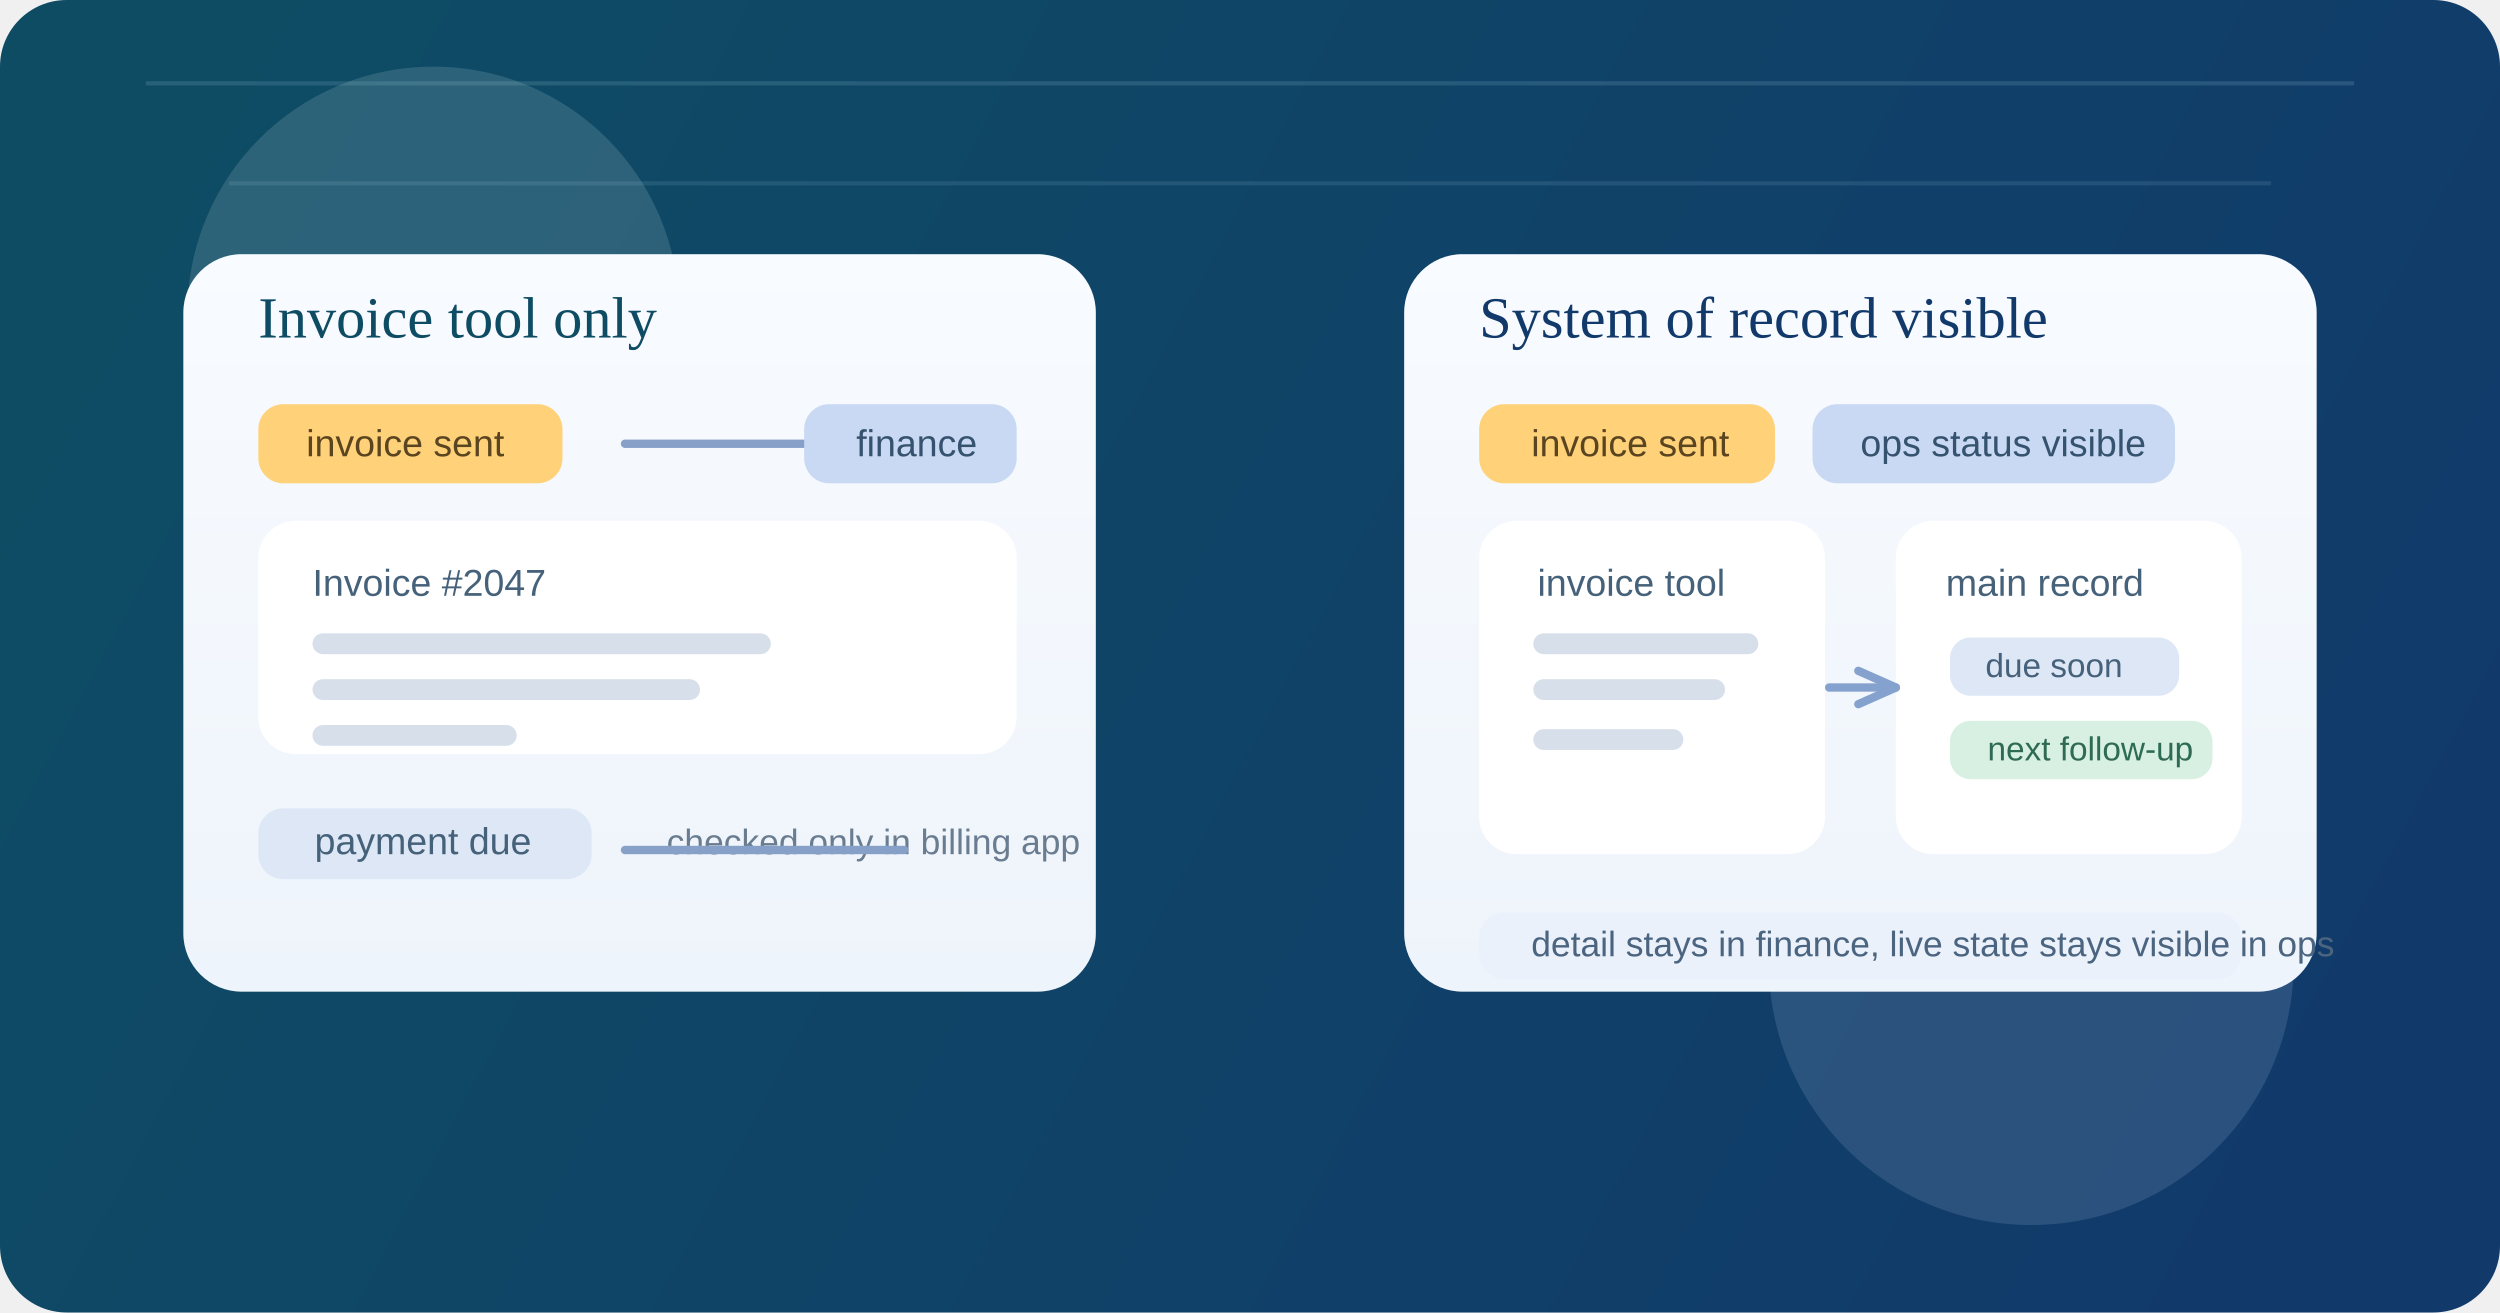
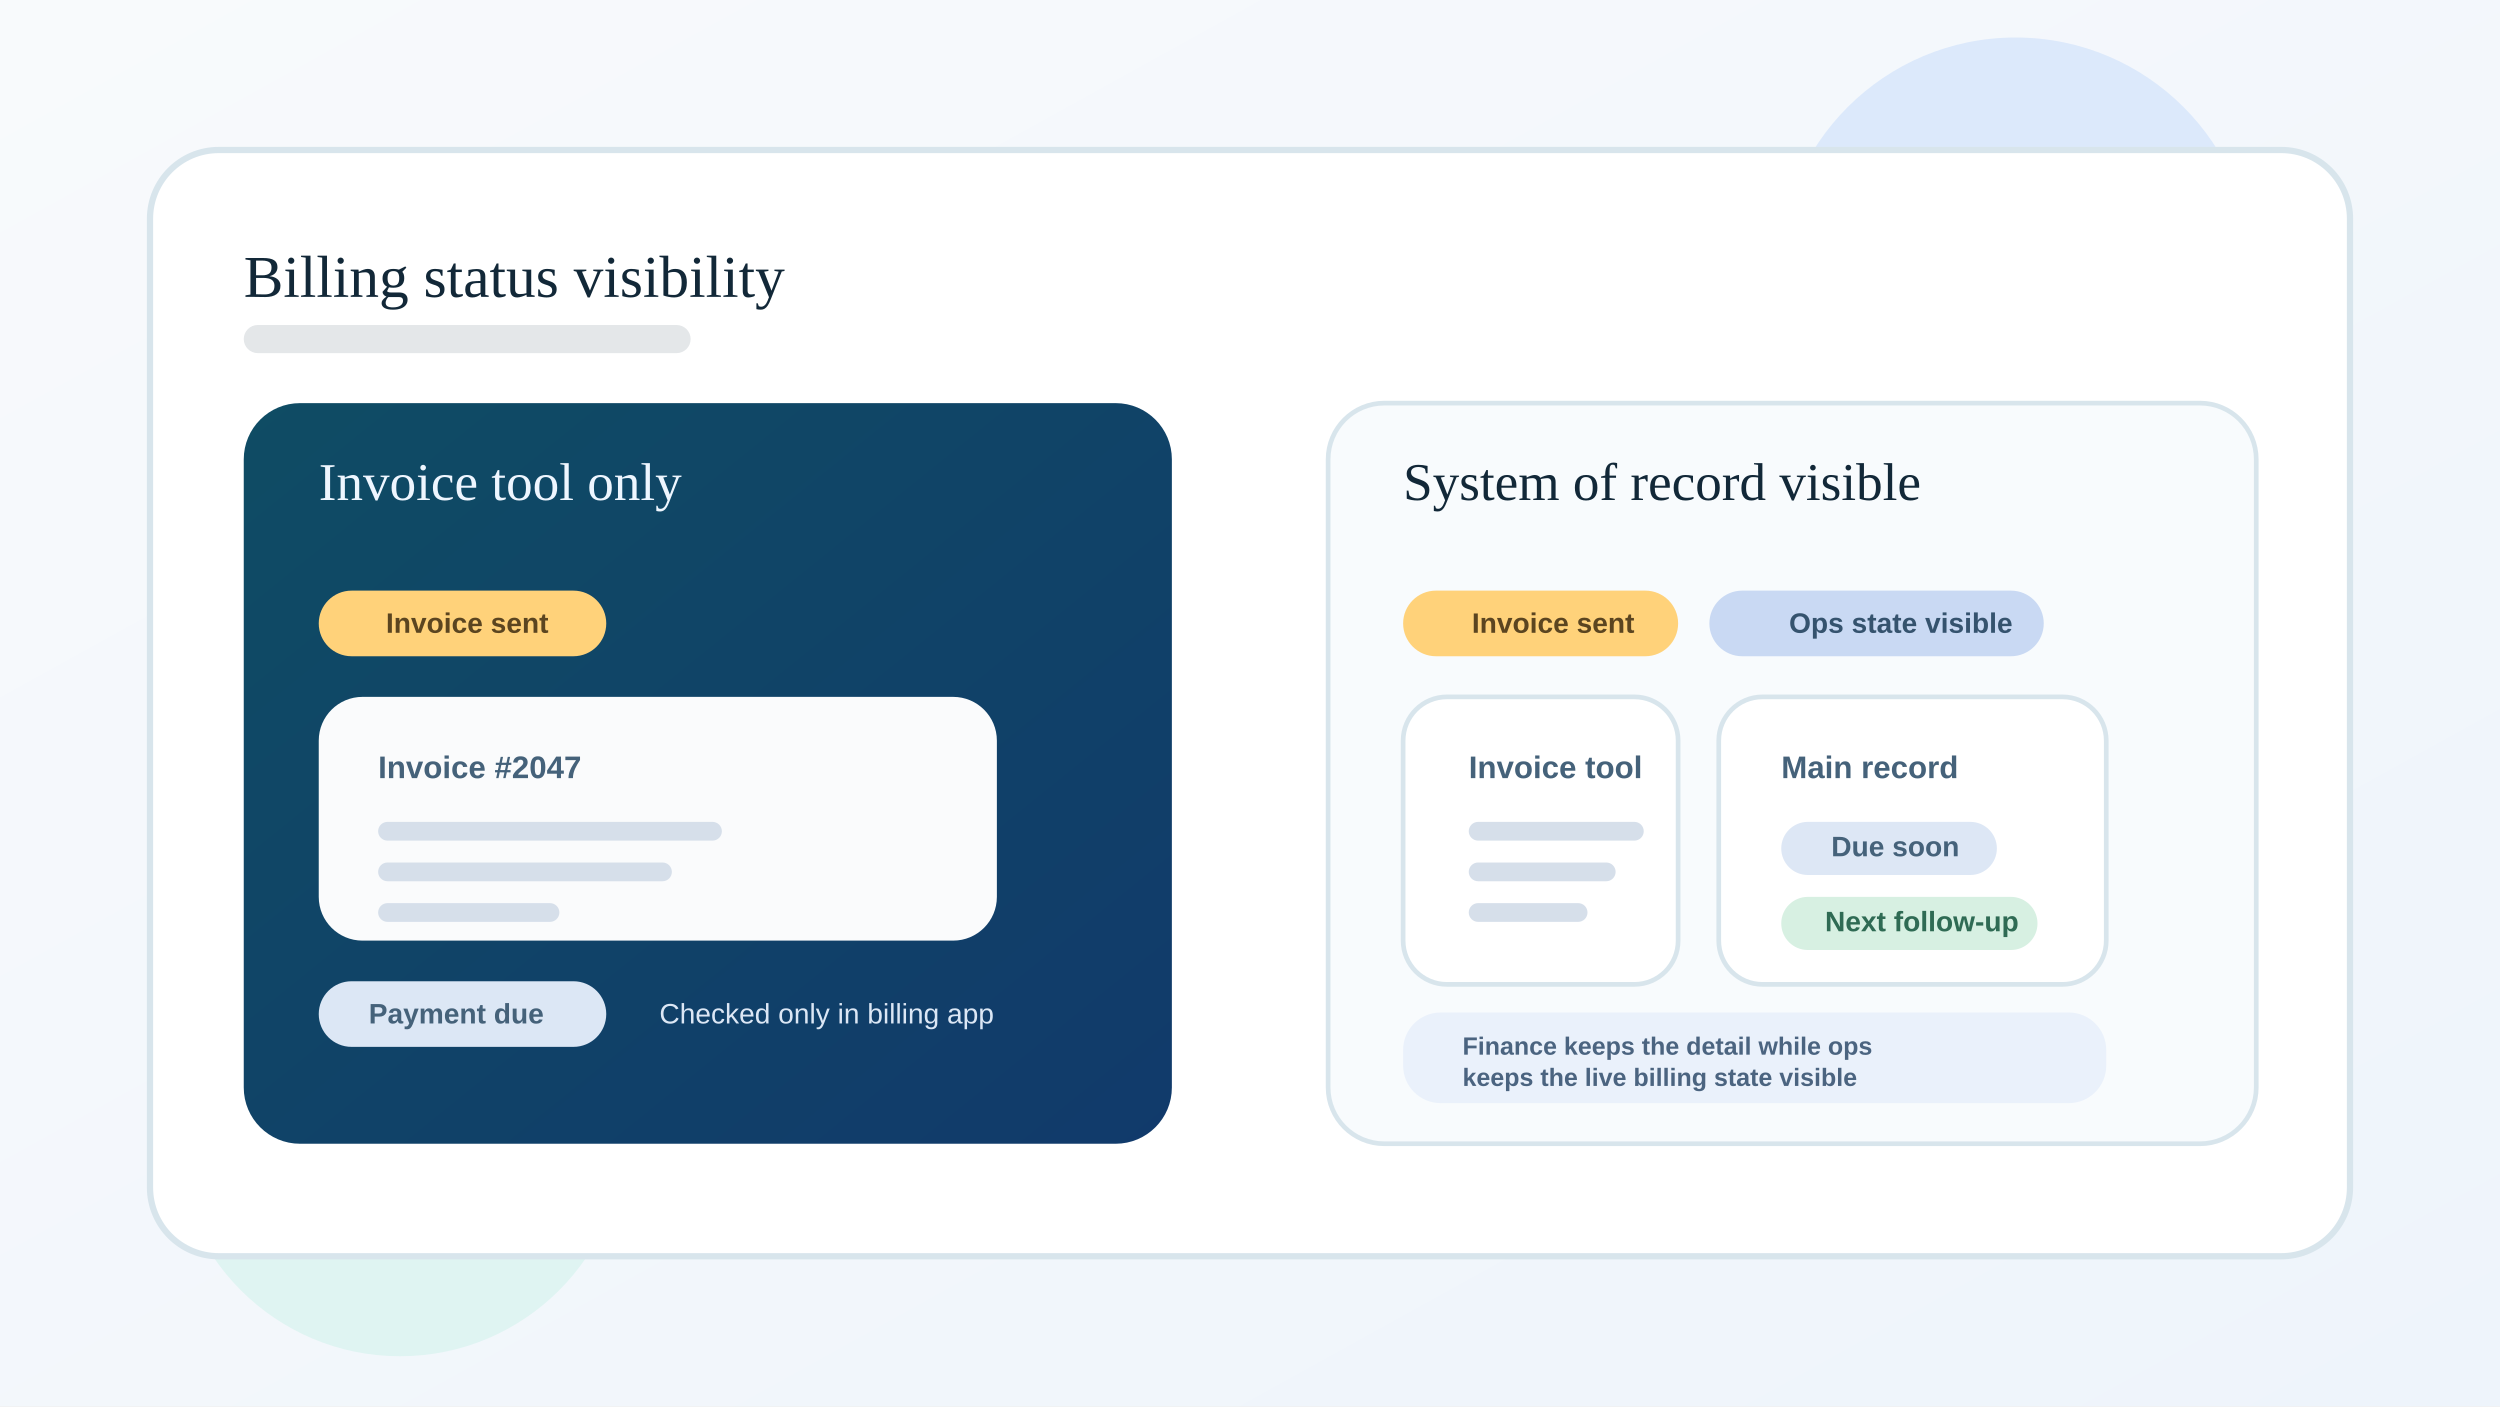
- <svg xmlns="http://www.w3.org/2000/svg" width="1200" height="630" viewBox="0 0 1200 630" fill="none" role="img" aria-labelledby="title desc">
+ <svg xmlns="http://www.w3.org/2000/svg" viewBox="0 0 1600 900" role="img" aria-labelledby="title desc">
  <defs>
-     <linearGradient id="bg" x1="82" y1="52" x2="1088" y2="588" gradientUnits="userSpaceOnUse">
-       <stop stop-color="#0E4C64" />
-       <stop offset="1" stop-color="#113A6B" />
+     <linearGradient id="billing-bg" x1="0%" y1="0%" x2="100%" y2="100%">
+       <stop offset="0%" stop-color="#f8fafc" />
+       <stop offset="100%" stop-color="#eef4fb" />
    </linearGradient>
-     <linearGradient id="panel" x1="0" y1="0" x2="0" y2="1">
-       <stop stop-color="#F8FBFF" />
-       <stop offset="1" stop-color="#EEF4FB" />
+     <linearGradient id="billing-panel" x1="0%" y1="0%" x2="100%" y2="100%">
+       <stop offset="0%" stop-color="#0f4c64" />
+       <stop offset="100%" stop-color="#113a6b" />
    </linearGradient>
  </defs>
-   <rect width="1200" height="630" rx="32" fill="url(#bg)" />
-   <path d="M70 40H1130" stroke="#9AC6D7" stroke-opacity=".18" stroke-width="2" />
-   <path d="M110 88H1090" stroke="#9AC6D7" stroke-opacity=".14" stroke-width="2" />
-   <circle cx="208" cy="150" r="118" fill="#B8D5D8" fill-opacity=".18" />
-   <circle cx="975" cy="462" r="126" fill="#B7C7E6" fill-opacity=".16" />
-   <rect x="88" y="122" width="438" height="354" rx="28" fill="url(#panel)" />
-   <rect x="674" y="122" width="438" height="354" rx="28" fill="url(#panel)" />
-   <text x="124" y="162" fill="#0E4C64" font-family="Georgia, 'Times New Roman', serif" font-size="28">Invoice tool only</text>
-   <text x="710" y="162" fill="#113A6B" font-family="Georgia, 'Times New Roman', serif" font-size="28">System of record visible</text>
-   <rect x="124" y="194" width="146" height="38" rx="12" fill="#FFD27A" />
-   <text x="147" y="219" fill="#5B4520" font-family="Arial, sans-serif" font-size="18">invoice sent</text>
-   <rect x="124" y="250" width="364" height="112" rx="18" fill="#FFFFFF" />
-   <text x="150" y="286" fill="#45627A" font-family="Arial, sans-serif" font-size="18">Invoice #2047</text>
-   <rect x="150" y="304" width="220" height="10" rx="5" fill="#D6DFEA" />
-   <rect x="150" y="326" width="186" height="10" rx="5" fill="#D6DFEA" />
-   <rect x="150" y="348" width="98" height="10" rx="5" fill="#D6DFEA" />
-   <rect x="124" y="388" width="160" height="34" rx="12" fill="#DDE7F5" />
-   <text x="151" y="410" fill="#45627A" font-family="Arial, sans-serif" font-size="18">payment due</text>
-   <text x="320" y="410" fill="#6A7D90" font-family="Arial, sans-serif" font-size="17">checked only in billing app</text>
-   <path d="M300 213H434" stroke="#87A0C7" stroke-width="4" stroke-linecap="round" />
-   <path d="M300 408H434" stroke="#87A0C7" stroke-width="4" stroke-linecap="round" />
-   <rect x="386" y="194" width="102" height="38" rx="12" fill="#C9D9F3" />
-   <text x="411" y="219" fill="#35536E" font-family="Arial, sans-serif" font-size="18">finance</text>
-   <rect x="710" y="194" width="142" height="38" rx="12" fill="#FFD27A" />
-   <text x="735" y="219" fill="#5B4520" font-family="Arial, sans-serif" font-size="18">invoice sent</text>
-   <rect x="870" y="194" width="174" height="38" rx="12" fill="#C9D9F3" />
-   <text x="893" y="219" fill="#35536E" font-family="Arial, sans-serif" font-size="18">ops status visible</text>
-   <rect x="710" y="250" width="166" height="160" rx="18" fill="#FFFFFF" />
-   <text x="738" y="286" fill="#45627A" font-family="Arial, sans-serif" font-size="18">invoice tool</text>
-   <rect x="736" y="304" width="108" height="10" rx="5" fill="#D6DFEA" />
-   <rect x="736" y="326" width="92" height="10" rx="5" fill="#D6DFEA" />
-   <rect x="736" y="350" width="72" height="10" rx="5" fill="#D6DFEA" />
-   <rect x="910" y="250" width="166" height="160" rx="18" fill="#FFFFFF" />
-   <text x="934" y="286" fill="#45627A" font-family="Arial, sans-serif" font-size="18">main record</text>
-   <rect x="936" y="306" width="110" height="28" rx="10" fill="#DDE7F5" />
-   <text x="953" y="325" fill="#45627A" font-family="Arial, sans-serif" font-size="16">due soon</text>
-   <rect x="936" y="346" width="126" height="28" rx="10" fill="#D7F0E2" />
-   <text x="954" y="365" fill="#2F6B54" font-family="Arial, sans-serif" font-size="16">next follow-up</text>
-   <path d="M878 330C894 330 900 330 910 330" stroke="#85A1CD" stroke-width="4" stroke-linecap="round" />
-   <path d="M892 322L910 330L892 338" stroke="#85A1CD" stroke-width="4" stroke-linecap="round" stroke-linejoin="round" />
-   <rect x="710" y="438" width="366" height="32" rx="12" fill="#EAF1FB" />
-   <text x="735" y="459" fill="#4B6480" font-family="Arial, sans-serif" font-size="17">detail stays in finance, live state stays visible in ops</text>
+   <rect width="1600" height="900" fill="url(#billing-bg)" />
+   <circle cx="1290" cy="176" r="152" fill="#dce9fb" />
+   <circle cx="256" cy="724" r="144" fill="#dff4f2" />
+   <rect x="96" y="96" width="1408" height="708" rx="44" fill="#ffffff" stroke="#d8e5ec" stroke-width="4" />
+   <text x="156" y="190" font-family="Georgia, 'Times New Roman', serif" font-size="38" fill="#122838">Billing status visibility</text>
+   <rect x="156" y="208" width="286" height="18" rx="9" fill="#173042" opacity=".12" />
+   <rect x="156" y="258" width="594" height="474" rx="36" fill="url(#billing-panel)" />
+   <rect x="850" y="258" width="594" height="474" rx="36" fill="#f8fbfd" stroke="#d8e5ec" stroke-width="3" />
+   <text x="204" y="320" font-family="Georgia, 'Times New Roman', serif" font-size="34" fill="#eef6ff">Invoice tool only</text>
+   <text x="898" y="320" font-family="Georgia, 'Times New Roman', serif" font-size="34" fill="#122838">System of record visible</text>
+   <rect x="204" y="378" width="184" height="42" rx="21" fill="#ffd27a" />
+   <text x="247" y="405" font-family="Arial, sans-serif" font-size="18" font-weight="700" fill="#5b4520">Invoice sent</text>
+   <rect x="204" y="446" width="434" height="156" rx="28" fill="#ffffff" opacity=".98" />
+   <text x="242" y="498" font-family="Arial, sans-serif" font-size="20" font-weight="700" fill="#45627a">Invoice #2047</text>
+   <rect x="242" y="526" width="220" height="12" rx="6" fill="#d6dfea" />
+   <rect x="242" y="552" width="188" height="12" rx="6" fill="#d6dfea" />
+   <rect x="242" y="578" width="116" height="12" rx="6" fill="#d6dfea" />
+   <rect x="204" y="628" width="184" height="42" rx="21" fill="#dce7f5" />
+   <text x="236" y="655" font-family="Arial, sans-serif" font-size="18" font-weight="700" fill="#45627a">Payment due</text>
+   <text x="422" y="655" font-family="Arial, sans-serif" font-size="18" fill="#dce7f5">Checked only in billing app</text>
+   <rect x="898" y="378" width="176" height="42" rx="21" fill="#ffd27a" />
+   <rect x="1094" y="378" width="214" height="42" rx="21" fill="#c9d9f3" />
+   <text x="942" y="405" font-family="Arial, sans-serif" font-size="18" font-weight="700" fill="#5b4520">Invoice sent</text>
+   <text x="1145" y="405" font-family="Arial, sans-serif" font-size="18" font-weight="700" fill="#35536e">Ops state visible</text>
+   <rect x="898" y="446" width="176" height="184" rx="28" fill="#ffffff" stroke="#d8e5ec" stroke-width="3" />
+   <rect x="1100" y="446" width="248" height="184" rx="28" fill="#ffffff" stroke="#d8e5ec" stroke-width="3" />
+   <text x="940" y="498" font-family="Arial, sans-serif" font-size="20" font-weight="700" fill="#45627a">Invoice tool</text>
+   <rect x="940" y="526" width="112" height="12" rx="6" fill="#d6dfea" />
+   <rect x="940" y="552" width="94" height="12" rx="6" fill="#d6dfea" />
+   <rect x="940" y="578" width="76" height="12" rx="6" fill="#d6dfea" />
+   <text x="1140" y="498" font-family="Arial, sans-serif" font-size="20" font-weight="700" fill="#45627a">Main record</text>
+   <rect x="1140" y="526" width="138" height="34" rx="17" fill="#dde7f5" />
+   <rect x="1140" y="574" width="164" height="34" rx="17" fill="#d7f0e2" />
+   <text x="1172" y="548" font-family="Arial, sans-serif" font-size="18" font-weight="700" fill="#45627a">Due soon</text>
+   <text x="1168" y="596" font-family="Arial, sans-serif" font-size="18" font-weight="700" fill="#2f6b54">Next follow-up</text>
+   <rect x="898" y="648" width="450" height="58" rx="24" fill="#eaf1fb" />
+   <text x="936" y="675" font-family="Arial, sans-serif" font-size="16" font-weight="700" fill="#4b6480">
+     <tspan x="936" dy="0">Finance keeps the detail while ops</tspan>
+     <tspan x="936" dy="20">keeps the live billing state visible</tspan>
+   </text>
</svg>
